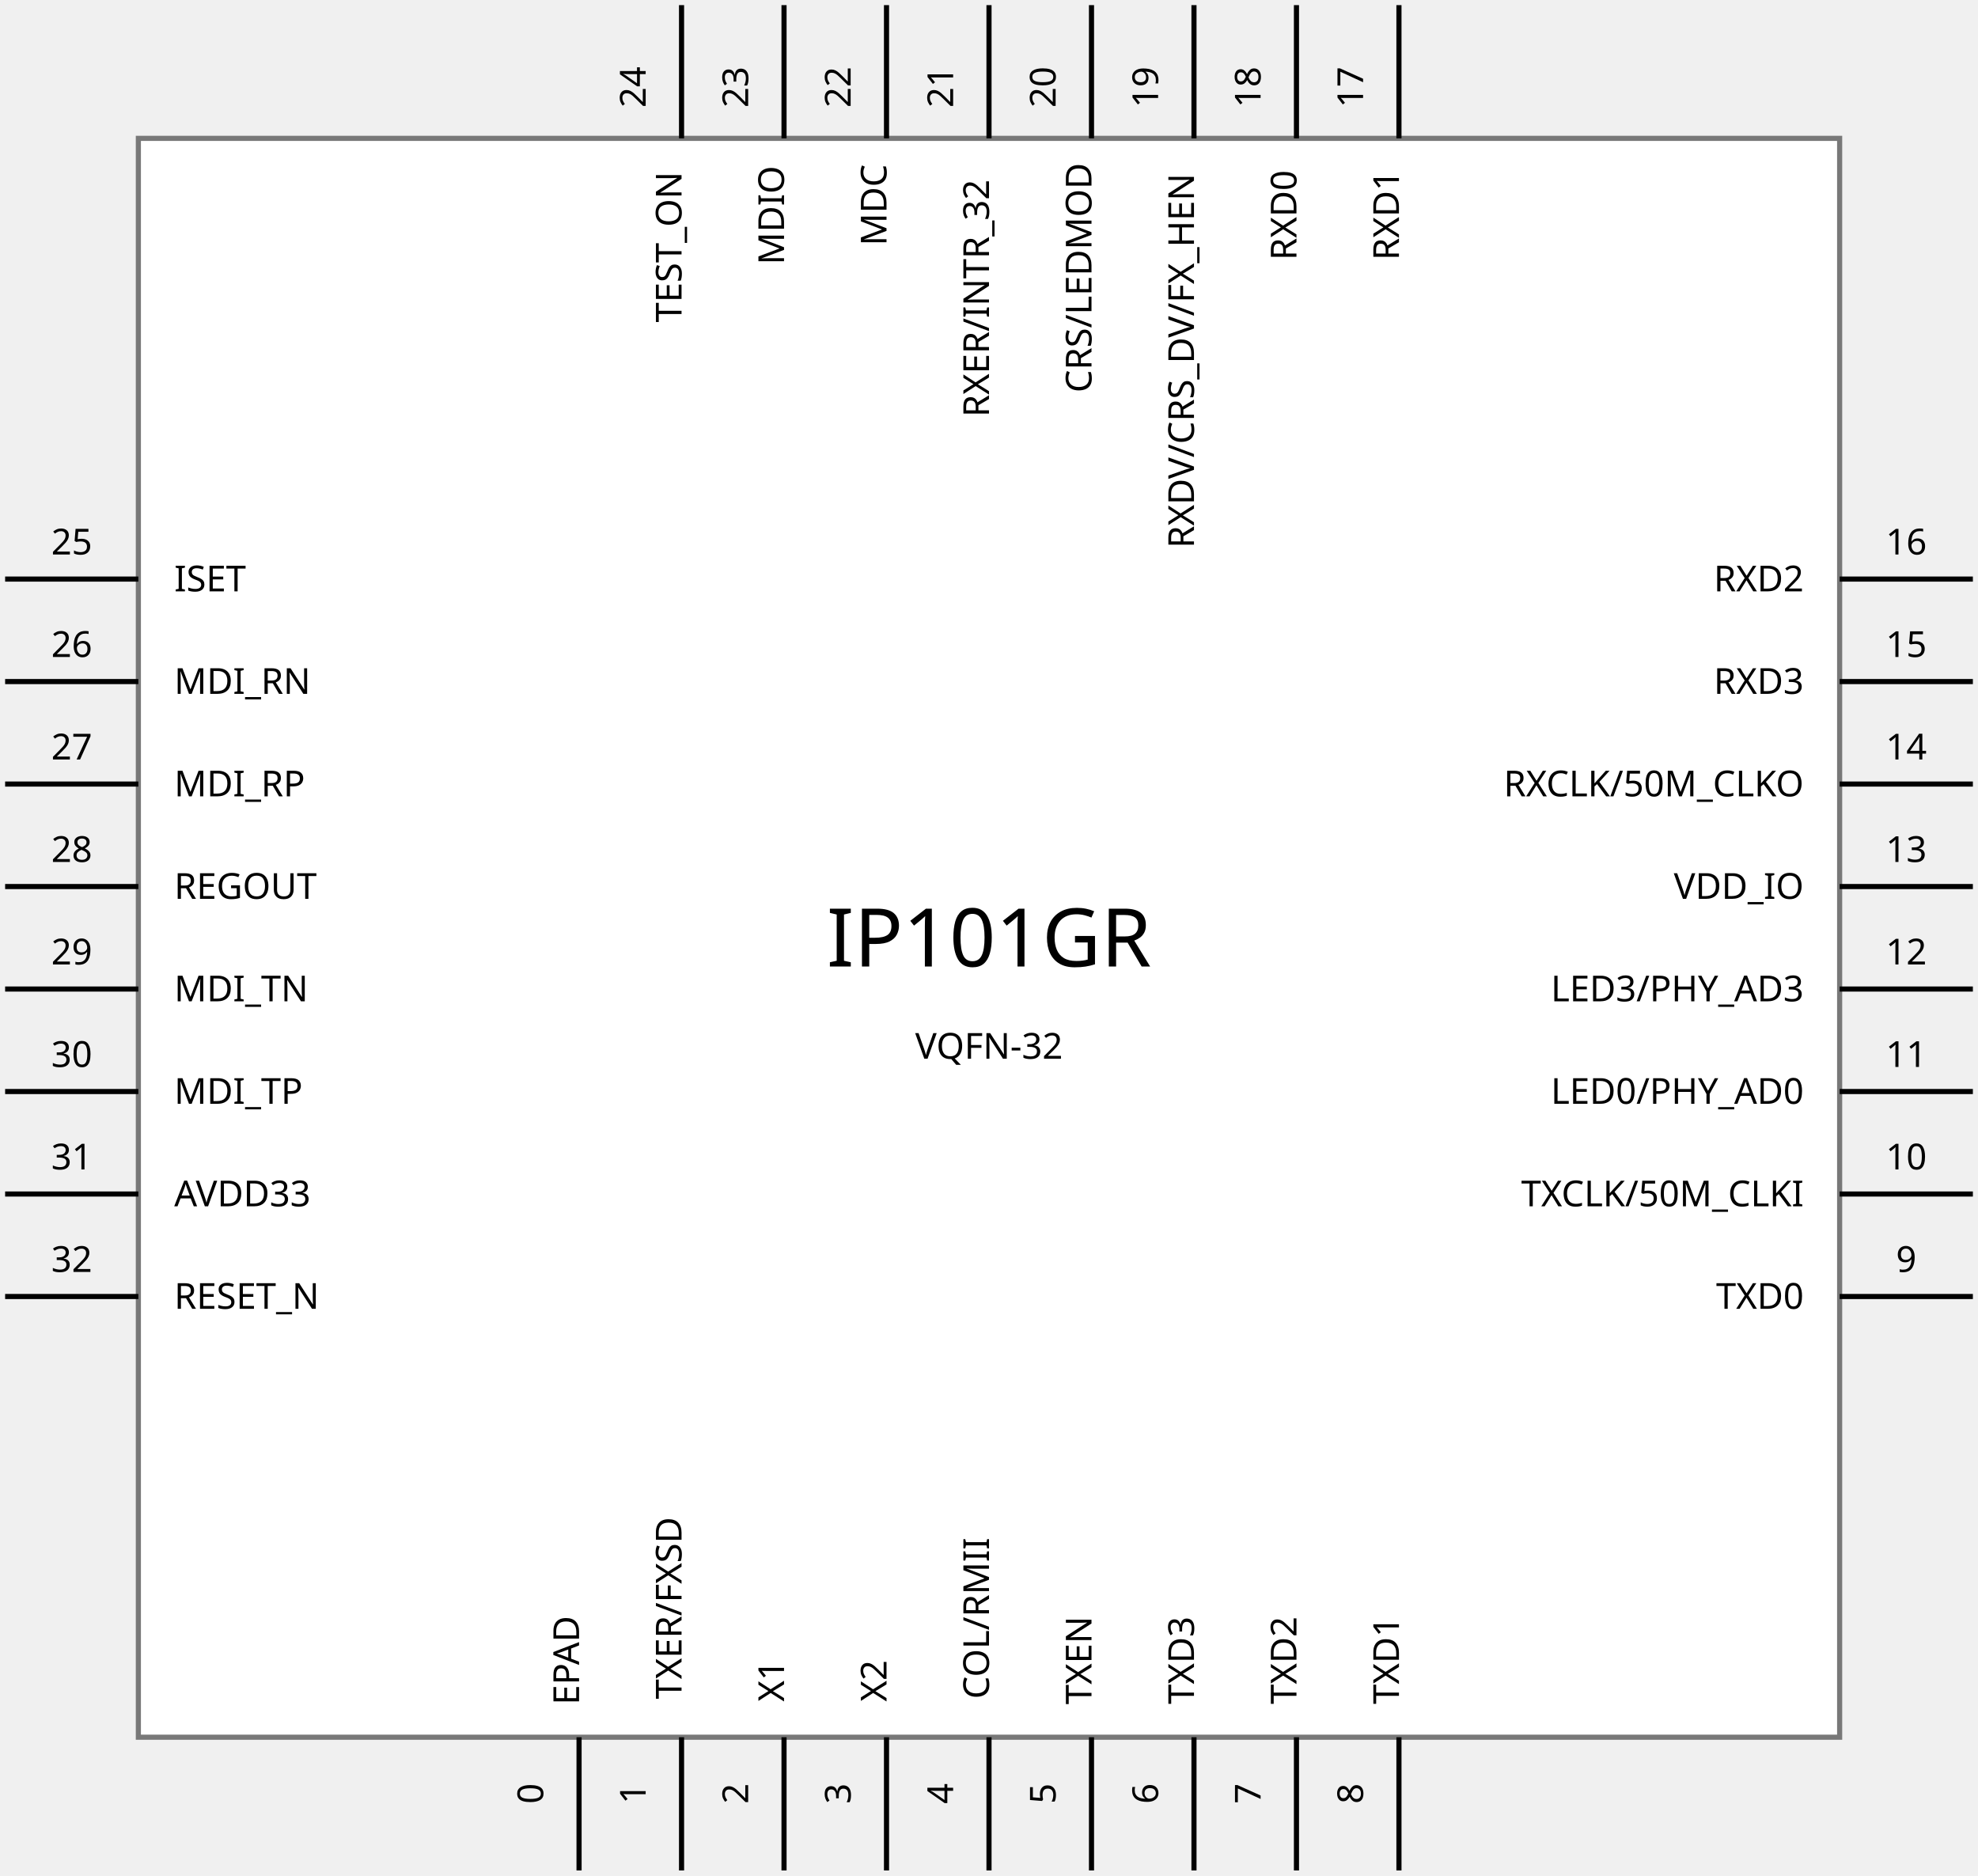
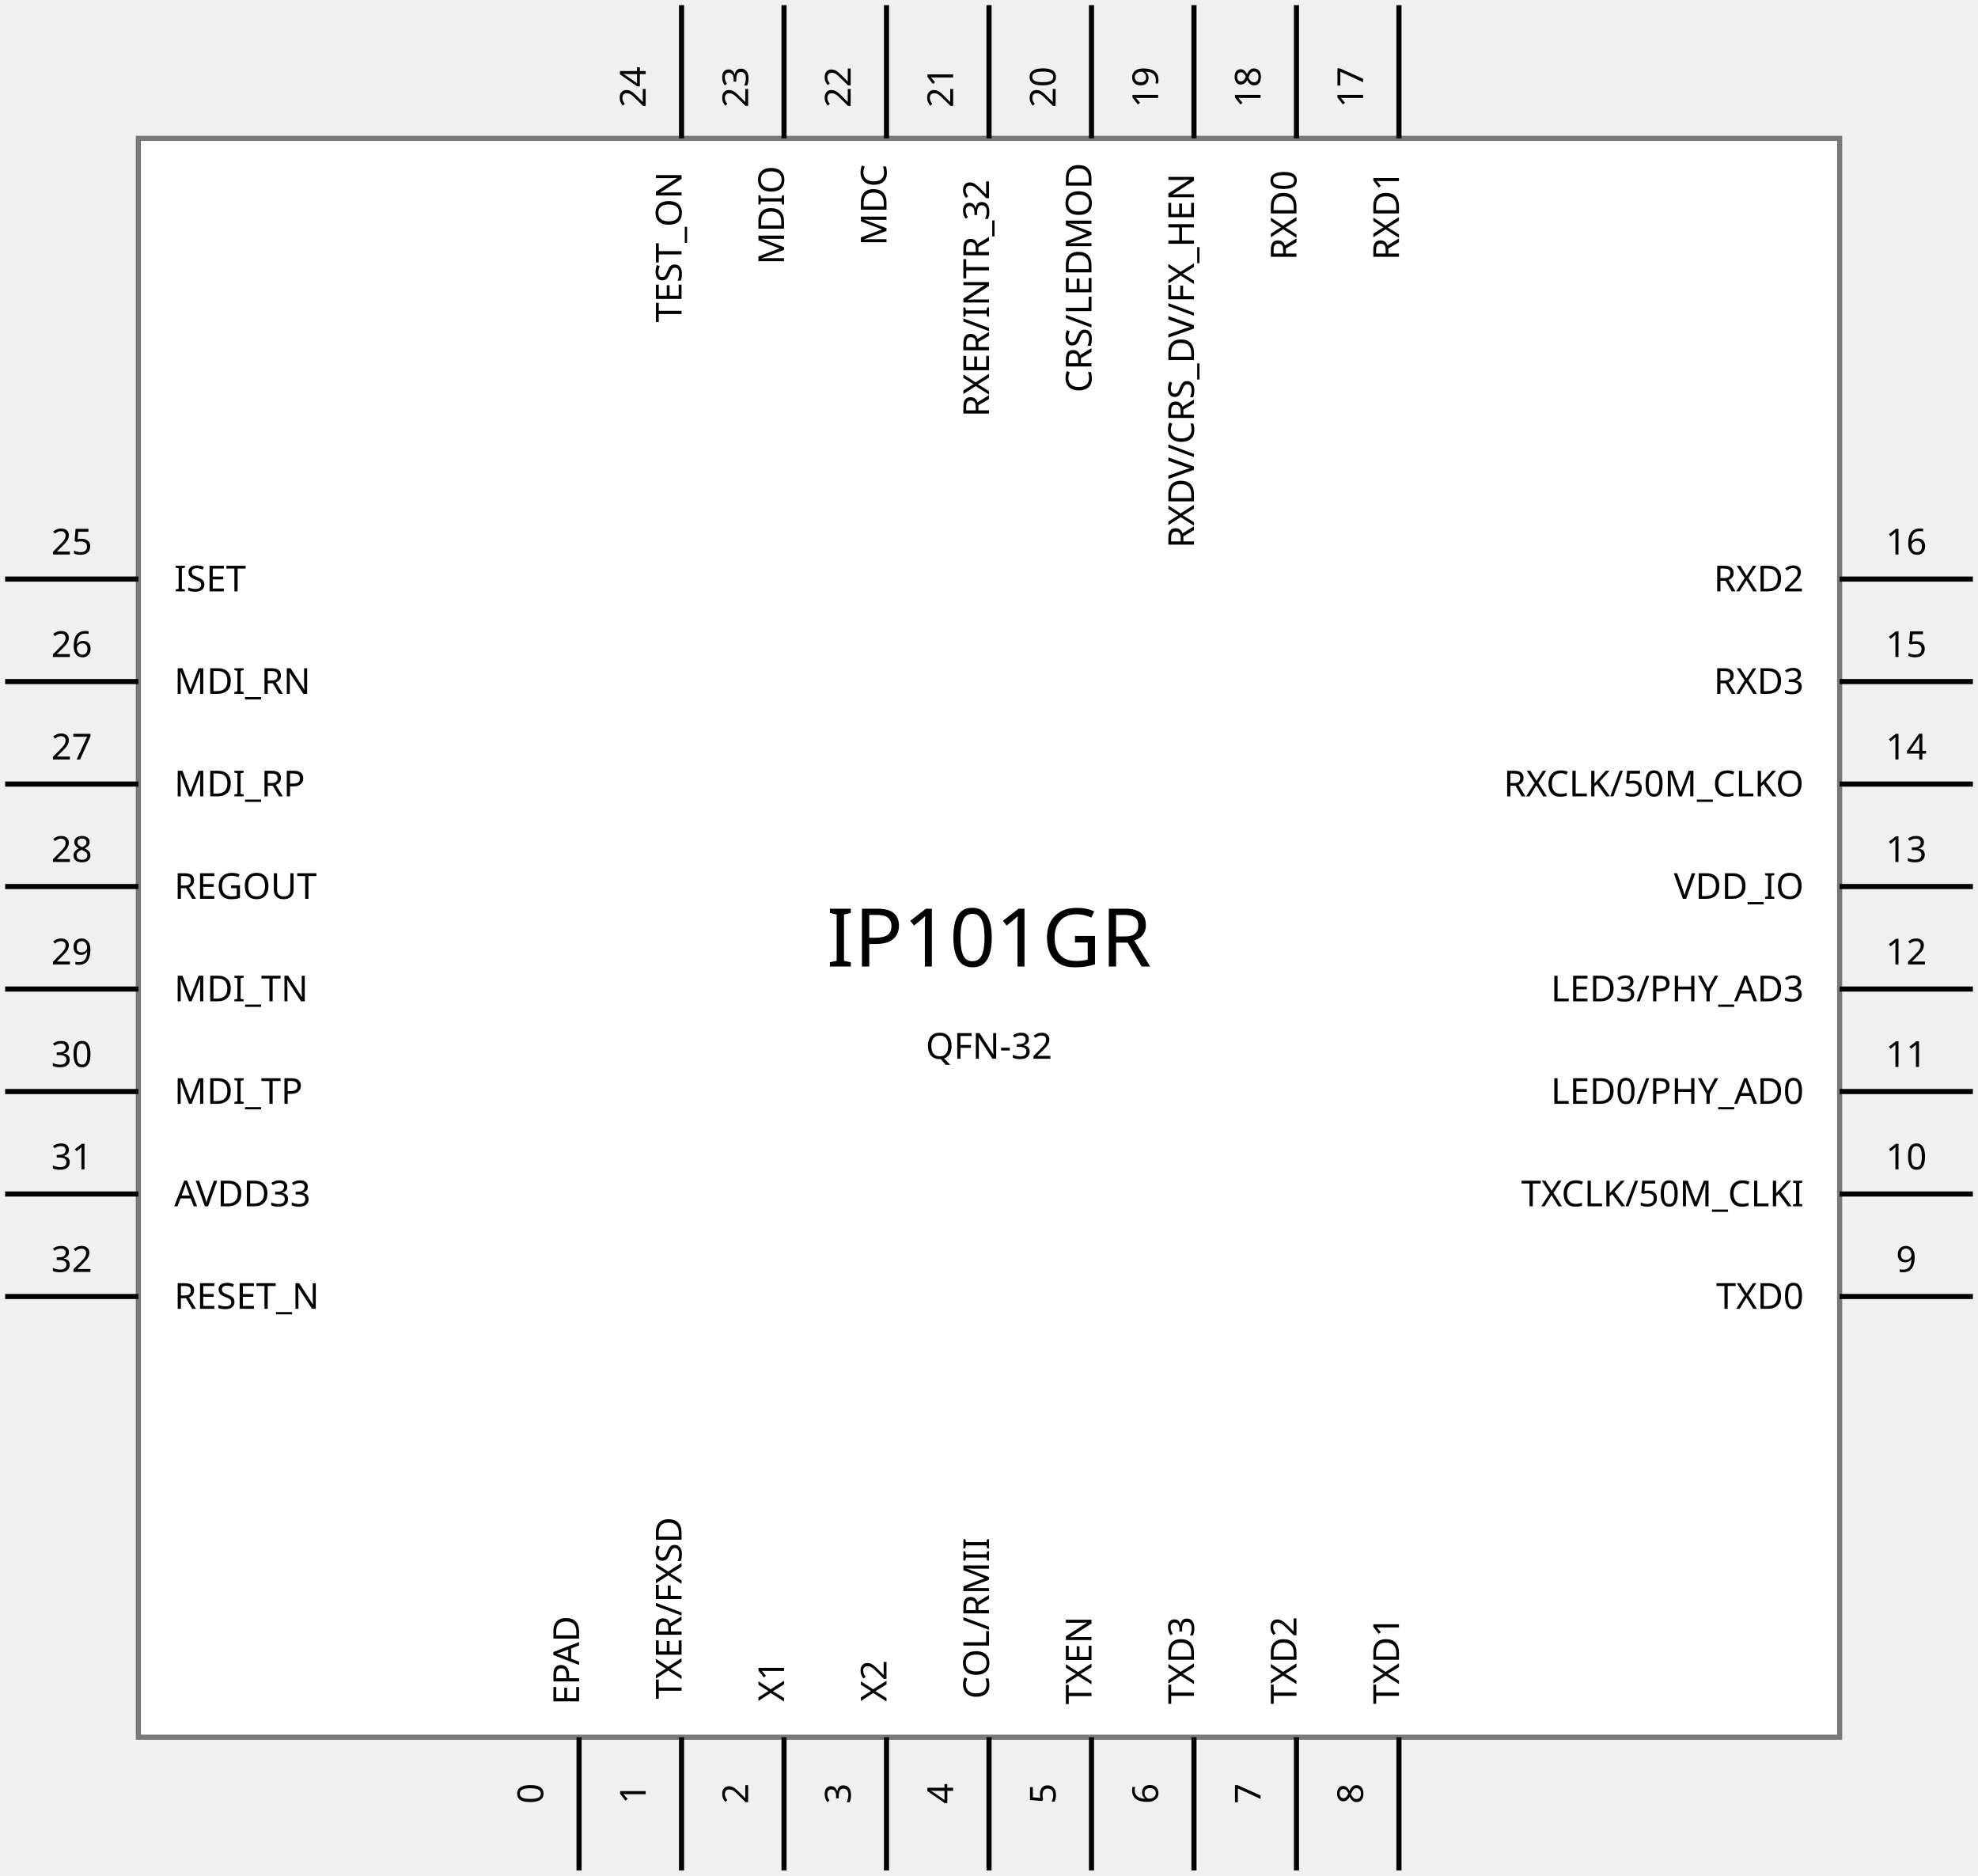
<svg xmlns="http://www.w3.org/2000/svg" width="1.93in" height="1.83in" viewBox="205 65 1930 1830">
  <g id="schematic">
    <rect class="interior rect" x="340" y="200" width="1660" height="1560" fill="#FFFFFF" stroke="#787878" stroke-width="5" />
    <line class="pin" id="connector0pin" connectorname="EPAD" x1="770" y1="1760" x2="770" y2="1890" stroke="#000000" stroke-width="5" />
    <rect class="terminal" id="connector0terminal" x="759" y="1879" width="22" height="22" fill="none" stroke="none" />
    <text x="735" y="1815" font-size="35" fill="#000000" text-anchor="middle" font-family="DroidSans" transform="rotate(270 735 1815)">0</text>
    <text x="770" y="1685" font-size="35" fill="#000000" text-anchor="middle" font-family="DroidSans" transform="rotate(270 770 1685)">EPAD</text>
    <line class="pin" id="connector1pin" connectorname="TXER/FXSD" x1="870" y1="1760" x2="870" y2="1890" stroke="#000000" stroke-width="5" />
    <rect class="terminal" id="connector1terminal" x="859" y="1879" width="22" height="22" fill="none" stroke="none" />
    <text x="835" y="1815" font-size="35" fill="#000000" text-anchor="middle" font-family="DroidSans" transform="rotate(270 835 1815)">1</text>
    <text x="870" y="1634" font-size="35" fill="#000000" text-anchor="middle" font-family="DroidSans" transform="rotate(270 870 1634)">TXER/FXSD</text>
    <line class="pin" id="connector2pin" connectorname="X1" x1="970" y1="1760" x2="970" y2="1890" stroke="#000000" stroke-width="5" />
    <rect class="terminal" id="connector2terminal" x="959" y="1879" width="22" height="22" fill="none" stroke="none" />
    <text x="935" y="1815" font-size="35" fill="#000000" text-anchor="middle" font-family="DroidSans" transform="rotate(270 935 1815)">2</text>
    <text x="970" y="1705" font-size="35" fill="#000000" text-anchor="middle" font-family="DroidSans" transform="rotate(270 970 1705)">X1</text>
    <line class="pin" id="connector3pin" connectorname="X2" x1="1070" y1="1760" x2="1070" y2="1890" stroke="#000000" stroke-width="5" />
    <rect class="terminal" id="connector3terminal" x="1059" y="1879" width="22" height="22" fill="none" stroke="none" />
    <text x="1035" y="1815" font-size="35" fill="#000000" text-anchor="middle" font-family="DroidSans" transform="rotate(270 1035 1815)">3</text>
    <text x="1070" y="1705" font-size="35" fill="#000000" text-anchor="middle" font-family="DroidSans" transform="rotate(270 1070 1705)">X2</text>
    <line class="pin" id="connector4pin" connectorname="COL/RMII" x1="1170" y1="1760" x2="1170" y2="1890" stroke="#000000" stroke-width="5" />
    <rect class="terminal" id="connector4terminal" x="1159" y="1879" width="22" height="22" fill="none" stroke="none" />
    <text x="1135" y="1815" font-size="35" fill="#000000" text-anchor="middle" font-family="DroidSans" transform="rotate(270 1135 1815)">4</text>
    <text x="1170" y="1644" font-size="35" fill="#000000" text-anchor="middle" font-family="DroidSans" transform="rotate(270 1170 1644)">COL/RMII</text>
    <line class="pin" id="connector5pin" connectorname="TXEN" x1="1270" y1="1760" x2="1270" y2="1890" stroke="#000000" stroke-width="5" />
    <rect class="terminal" id="connector5terminal" x="1259" y="1879" width="22" height="22" fill="none" stroke="none" />
    <text x="1235" y="1815" font-size="35" fill="#000000" text-anchor="middle" font-family="DroidSans" transform="rotate(270 1235 1815)">5</text>
    <text x="1270" y="1685" font-size="35" fill="#000000" text-anchor="middle" font-family="DroidSans" transform="rotate(270 1270 1685)">TXEN</text>
    <line class="pin" id="connector6pin" connectorname="TXD3" x1="1370" y1="1760" x2="1370" y2="1890" stroke="#000000" stroke-width="5" />
    <rect class="terminal" id="connector6terminal" x="1359" y="1879" width="22" height="22" fill="none" stroke="none" />
    <text x="1335" y="1815" font-size="35" fill="#000000" text-anchor="middle" font-family="DroidSans" transform="rotate(270 1335 1815)">6</text>
    <text x="1370" y="1685" font-size="35" fill="#000000" text-anchor="middle" font-family="DroidSans" transform="rotate(270 1370 1685)">TXD3</text>
    <line class="pin" id="connector7pin" connectorname="TXD2" x1="1470" y1="1760" x2="1470" y2="1890" stroke="#000000" stroke-width="5" />
    <rect class="terminal" id="connector7terminal" x="1459" y="1879" width="22" height="22" fill="none" stroke="none" />
    <text x="1435" y="1815" font-size="35" fill="#000000" text-anchor="middle" font-family="DroidSans" transform="rotate(270 1435 1815)">7</text>
    <text x="1470" y="1685" font-size="35" fill="#000000" text-anchor="middle" font-family="DroidSans" transform="rotate(270 1470 1685)">TXD2</text>
    <line class="pin" id="connector8pin" connectorname="TXD1" x1="1570" y1="1760" x2="1570" y2="1890" stroke="#000000" stroke-width="5" />
    <rect class="terminal" id="connector8terminal" x="1559" y="1879" width="22" height="22" fill="none" stroke="none" />
    <text x="1535" y="1815" font-size="35" fill="#000000" text-anchor="middle" font-family="DroidSans" transform="rotate(270 1535 1815)">8</text>
    <text x="1570" y="1685" font-size="35" fill="#000000" text-anchor="middle" font-family="DroidSans" transform="rotate(270 1570 1685)">TXD1</text>
    <line class="pin" id="connector9pin" connectorname="TXD0" x1="2000" y1="1330" x2="2130" y2="1330" stroke="#000000" stroke-width="5" />
    <rect class="terminal" id="connector9terminal" x="2119" y="1319" width="22" height="22" fill="none" stroke="none" />
    <text x="2065" y="1306" font-size="35" fill="#000000" text-anchor="middle" font-family="DroidSans">9</text>
    <text x="1965" y="1342" font-size="35" fill="#000000" text-anchor="end" font-family="DroidSans">TXD0</text>
    <line class="pin" id="connector10pin" connectorname="TXCLK/50M_CLKI" x1="2000" y1="1230" x2="2130" y2="1230" stroke="#000000" stroke-width="5" />
    <rect class="terminal" id="connector10terminal" x="2119" y="1219" width="22" height="22" fill="none" stroke="none" />
    <text x="2065" y="1206" font-size="35" fill="#000000" text-anchor="middle" font-family="DroidSans">10</text>
    <text x="1965" y="1242" font-size="35" fill="#000000" text-anchor="end" font-family="DroidSans">TXCLK/50M_CLKI</text>
    <line class="pin" id="connector11pin" connectorname="LED0/PHY_AD0" x1="2000" y1="1130" x2="2130" y2="1130" stroke="#000000" stroke-width="5" />
    <rect class="terminal" id="connector11terminal" x="2119" y="1119" width="22" height="22" fill="none" stroke="none" />
    <text x="2065" y="1106" font-size="35" fill="#000000" text-anchor="middle" font-family="DroidSans">11</text>
    <text x="1965" y="1142" font-size="35" fill="#000000" text-anchor="end" font-family="DroidSans">LED0/PHY_AD0</text>
    <line class="pin" id="connector12pin" connectorname="LED3/PHY_AD3" x1="2000" y1="1030" x2="2130" y2="1030" stroke="#000000" stroke-width="5" />
    <rect class="terminal" id="connector12terminal" x="2119" y="1019" width="22" height="22" fill="none" stroke="none" />
    <text x="2065" y="1006" font-size="35" fill="#000000" text-anchor="middle" font-family="DroidSans">12</text>
    <text x="1965" y="1042" font-size="35" fill="#000000" text-anchor="end" font-family="DroidSans">LED3/PHY_AD3</text>
    <line class="pin" id="connector13pin" connectorname="VDD_IO" x1="2000" y1="930" x2="2130" y2="930" stroke="#000000" stroke-width="5" />
    <rect class="terminal" id="connector13terminal" x="2119" y="919" width="22" height="22" fill="none" stroke="none" />
    <text x="2065" y="906" font-size="35" fill="#000000" text-anchor="middle" font-family="DroidSans">13</text>
    <text x="1965" y="942" font-size="35" fill="#000000" text-anchor="end" font-family="DroidSans">VDD_IO</text>
    <line class="pin" id="connector14pin" connectorname="RXCLK/50M_CLKO" x1="2000" y1="830" x2="2130" y2="830" stroke="#000000" stroke-width="5" />
    <rect class="terminal" id="connector14terminal" x="2119" y="819" width="22" height="22" fill="none" stroke="none" />
    <text x="2065" y="806" font-size="35" fill="#000000" text-anchor="middle" font-family="DroidSans">14</text>
    <text x="1965" y="842" font-size="35" fill="#000000" text-anchor="end" font-family="DroidSans">RXCLK/50M_CLKO</text>
    <line class="pin" id="connector15pin" connectorname="RXD3" x1="2000" y1="730" x2="2130" y2="730" stroke="#000000" stroke-width="5" />
    <rect class="terminal" id="connector15terminal" x="2119" y="719" width="22" height="22" fill="none" stroke="none" />
    <text x="2065" y="706" font-size="35" fill="#000000" text-anchor="middle" font-family="DroidSans">15</text>
    <text x="1965" y="742" font-size="35" fill="#000000" text-anchor="end" font-family="DroidSans">RXD3</text>
    <line class="pin" id="connector16pin" connectorname="RXD2" x1="2000" y1="630" x2="2130" y2="630" stroke="#000000" stroke-width="5" />
    <rect class="terminal" id="connector16terminal" x="2119" y="619" width="22" height="22" fill="none" stroke="none" />
    <text x="2065" y="606" font-size="35" fill="#000000" text-anchor="middle" font-family="DroidSans">16</text>
    <text x="1965" y="642" font-size="35" fill="#000000" text-anchor="end" font-family="DroidSans">RXD2</text>
    <line class="pin" id="connector17pin" connectorname="RXD1" x1="1570" y1="200" x2="1570" y2="70" stroke="#000000" stroke-width="5" />
    <rect class="terminal" id="connector17terminal" x="1559" y="59" width="22" height="22" fill="none" stroke="none" />
    <text x="1535" y="150" font-size="35" fill="#000000" text-anchor="middle" font-family="DroidSans" transform="rotate(270 1535 150)">17</text>
    <text x="1570" y="275" font-size="35" fill="#000000" text-anchor="middle" font-family="DroidSans" transform="rotate(270 1570 275)">RXD1</text>
    <line class="pin" id="connector18pin" connectorname="RXD0" x1="1470" y1="200" x2="1470" y2="70" stroke="#000000" stroke-width="5" />
    <rect class="terminal" id="connector18terminal" x="1459" y="59" width="22" height="22" fill="none" stroke="none" />
    <text x="1435" y="150" font-size="35" fill="#000000" text-anchor="middle" font-family="DroidSans" transform="rotate(270 1435 150)">18</text>
    <text x="1470" y="275" font-size="35" fill="#000000" text-anchor="middle" font-family="DroidSans" transform="rotate(270 1470 275)">RXD0</text>
    <line class="pin" id="connector19pin" connectorname="RXDV/CRS_DV/FX_HEN" x1="1370" y1="200" x2="1370" y2="70" stroke="#000000" stroke-width="5" />
    <rect class="terminal" id="connector19terminal" x="1359" y="59" width="22" height="22" fill="none" stroke="none" />
    <text x="1335" y="150" font-size="35" fill="#000000" text-anchor="middle" font-family="DroidSans" transform="rotate(270 1335 150)">19</text>
    <text x="1370" y="417" font-size="35" fill="#000000" text-anchor="middle" font-family="DroidSans" transform="rotate(270 1370 417)">RXDV/CRS_DV/FX_HEN</text>
    <line class="pin" id="connector20pin" connectorname="CRS/LEDMOD" x1="1270" y1="200" x2="1270" y2="70" stroke="#000000" stroke-width="5" />
    <rect class="terminal" id="connector20terminal" x="1259" y="59" width="22" height="22" fill="none" stroke="none" />
    <text x="1235" y="150" font-size="35" fill="#000000" text-anchor="middle" font-family="DroidSans" transform="rotate(270 1235 150)">20</text>
    <text x="1270" y="336" font-size="35" fill="#000000" text-anchor="middle" font-family="DroidSans" transform="rotate(270 1270 336)">CRS/LEDMOD</text>
    <line class="pin" id="connector21pin" connectorname="RXER/INTR_32" x1="1170" y1="200" x2="1170" y2="70" stroke="#000000" stroke-width="5" />
    <rect class="terminal" id="connector21terminal" x="1159" y="59" width="22" height="22" fill="none" stroke="none" />
    <text x="1135" y="150" font-size="35" fill="#000000" text-anchor="middle" font-family="DroidSans" transform="rotate(270 1135 150)">21</text>
    <text x="1170" y="356" font-size="35" fill="#000000" text-anchor="middle" font-family="DroidSans" transform="rotate(270 1170 356)">RXER/INTR_32</text>
    <line class="pin" id="connector22pin" connectorname="MDC" x1="1070" y1="200" x2="1070" y2="70" stroke="#000000" stroke-width="5" />
    <rect class="terminal" id="connector22terminal" x="1059" y="59" width="22" height="22" fill="none" stroke="none" />
    <text x="1035" y="150" font-size="35" fill="#000000" text-anchor="middle" font-family="DroidSans" transform="rotate(270 1035 150)">22</text>
    <text x="1070" y="265" font-size="35" fill="#000000" text-anchor="middle" font-family="DroidSans" transform="rotate(270 1070 265)">MDC</text>
    <line class="pin" id="connector23pin" connectorname="MDIO" x1="970" y1="200" x2="970" y2="70" stroke="#000000" stroke-width="5" />
    <rect class="terminal" id="connector23terminal" x="959" y="59" width="22" height="22" fill="none" stroke="none" />
    <text x="935" y="150" font-size="35" fill="#000000" text-anchor="middle" font-family="DroidSans" transform="rotate(270 935 150)">23</text>
    <text x="970" y="275" font-size="35" fill="#000000" text-anchor="middle" font-family="DroidSans" transform="rotate(270 970 275)">MDIO</text>
    <line class="pin" id="connector24pin" connectorname="TEST_ON" x1="870" y1="200" x2="870" y2="70" stroke="#000000" stroke-width="5" />
    <rect class="terminal" id="connector24terminal" x="859" y="59" width="22" height="22" fill="none" stroke="none" />
    <text x="835" y="150" font-size="35" fill="#000000" text-anchor="middle" font-family="DroidSans" transform="rotate(270 835 150)">24</text>
    <text x="870" y="306" font-size="35" fill="#000000" text-anchor="middle" font-family="DroidSans" transform="rotate(270 870 306)">TEST_ON</text>
    <line class="pin" id="connector25pin" connectorname="ISET" x1="340" y1="630" x2="210" y2="630" stroke="#000000" stroke-width="5" />
    <rect class="terminal" id="connector25terminal" x="199" y="619" width="22" height="22" fill="none" stroke="none" />
    <text x="275" y="606" font-size="35" fill="#000000" text-anchor="middle" font-family="DroidSans">25</text>
    <text x="375" y="642" font-size="35" fill="#000000" text-anchor="start" font-family="DroidSans">ISET</text>
    <line class="pin" id="connector26pin" connectorname="MDI_RN" x1="340" y1="730" x2="210" y2="730" stroke="#000000" stroke-width="5" />
    <rect class="terminal" id="connector26terminal" x="199" y="719" width="22" height="22" fill="none" stroke="none" />
    <text x="275" y="706" font-size="35" fill="#000000" text-anchor="middle" font-family="DroidSans">26</text>
    <text x="375" y="742" font-size="35" fill="#000000" text-anchor="start" font-family="DroidSans">MDI_RN</text>
    <line class="pin" id="connector27pin" connectorname="MDI_RP" x1="340" y1="830" x2="210" y2="830" stroke="#000000" stroke-width="5" />
    <rect class="terminal" id="connector27terminal" x="199" y="819" width="22" height="22" fill="none" stroke="none" />
    <text x="275" y="806" font-size="35" fill="#000000" text-anchor="middle" font-family="DroidSans">27</text>
    <text x="375" y="842" font-size="35" fill="#000000" text-anchor="start" font-family="DroidSans">MDI_RP</text>
    <line class="pin" id="connector28pin" connectorname="REGOUT" x1="340" y1="930" x2="210" y2="930" stroke="#000000" stroke-width="5" />
    <rect class="terminal" id="connector28terminal" x="199" y="919" width="22" height="22" fill="none" stroke="none" />
    <text x="275" y="906" font-size="35" fill="#000000" text-anchor="middle" font-family="DroidSans">28</text>
    <text x="375" y="942" font-size="35" fill="#000000" text-anchor="start" font-family="DroidSans">REGOUT</text>
    <line class="pin" id="connector29pin" connectorname="MDI_TN" x1="340" y1="1030" x2="210" y2="1030" stroke="#000000" stroke-width="5" />
    <rect class="terminal" id="connector29terminal" x="199" y="1019" width="22" height="22" fill="none" stroke="none" />
    <text x="275" y="1006" font-size="35" fill="#000000" text-anchor="middle" font-family="DroidSans">29</text>
    <text x="375" y="1042" font-size="35" fill="#000000" text-anchor="start" font-family="DroidSans">MDI_TN</text>
    <line class="pin" id="connector30pin" connectorname="MDI_TP" x1="340" y1="1130" x2="210" y2="1130" stroke="#000000" stroke-width="5" />
    <rect class="terminal" id="connector30terminal" x="199" y="1119" width="22" height="22" fill="none" stroke="none" />
    <text x="275" y="1106" font-size="35" fill="#000000" text-anchor="middle" font-family="DroidSans">30</text>
    <text x="375" y="1142" font-size="35" fill="#000000" text-anchor="start" font-family="DroidSans">MDI_TP</text>
    <line class="pin" id="connector31pin" connectorname="AVDD33" x1="340" y1="1230" x2="210" y2="1230" stroke="#000000" stroke-width="5" />
    <rect class="terminal" id="connector31terminal" x="199" y="1219" width="22" height="22" fill="none" stroke="none" />
    <text x="275" y="1206" font-size="35" fill="#000000" text-anchor="middle" font-family="DroidSans">31</text>
    <text x="375" y="1242" font-size="35" fill="#000000" text-anchor="start" font-family="DroidSans">AVDD33</text>
    <line class="pin" id="connector32pin" connectorname="RESET_N" x1="340" y1="1330" x2="210" y2="1330" stroke="#000000" stroke-width="5" />
    <rect class="terminal" id="connector32terminal" x="199" y="1319" width="22" height="22" fill="none" stroke="none" />
    <text x="275" y="1306" font-size="35" fill="#000000" text-anchor="middle" font-family="DroidSans">32</text>
    <text x="375" y="1342" font-size="35" fill="#000000" text-anchor="start" font-family="DroidSans">RESET_N</text>
    <text x="1170" y="1008" font-size="79" fill="#000000" text-anchor="middle" font-family="DroidSans">IP101GR</text>
-     <text x="1170" y="1098" font-size="35" fill="#000000" text-anchor="middle" font-family="DroidSans">VQFN-32</text>
+     <text x="1170" y="1098" font-size="35" fill="#000000" text-anchor="middle" font-family="DroidSans">QFN-32</text>
  </g>
</svg>
